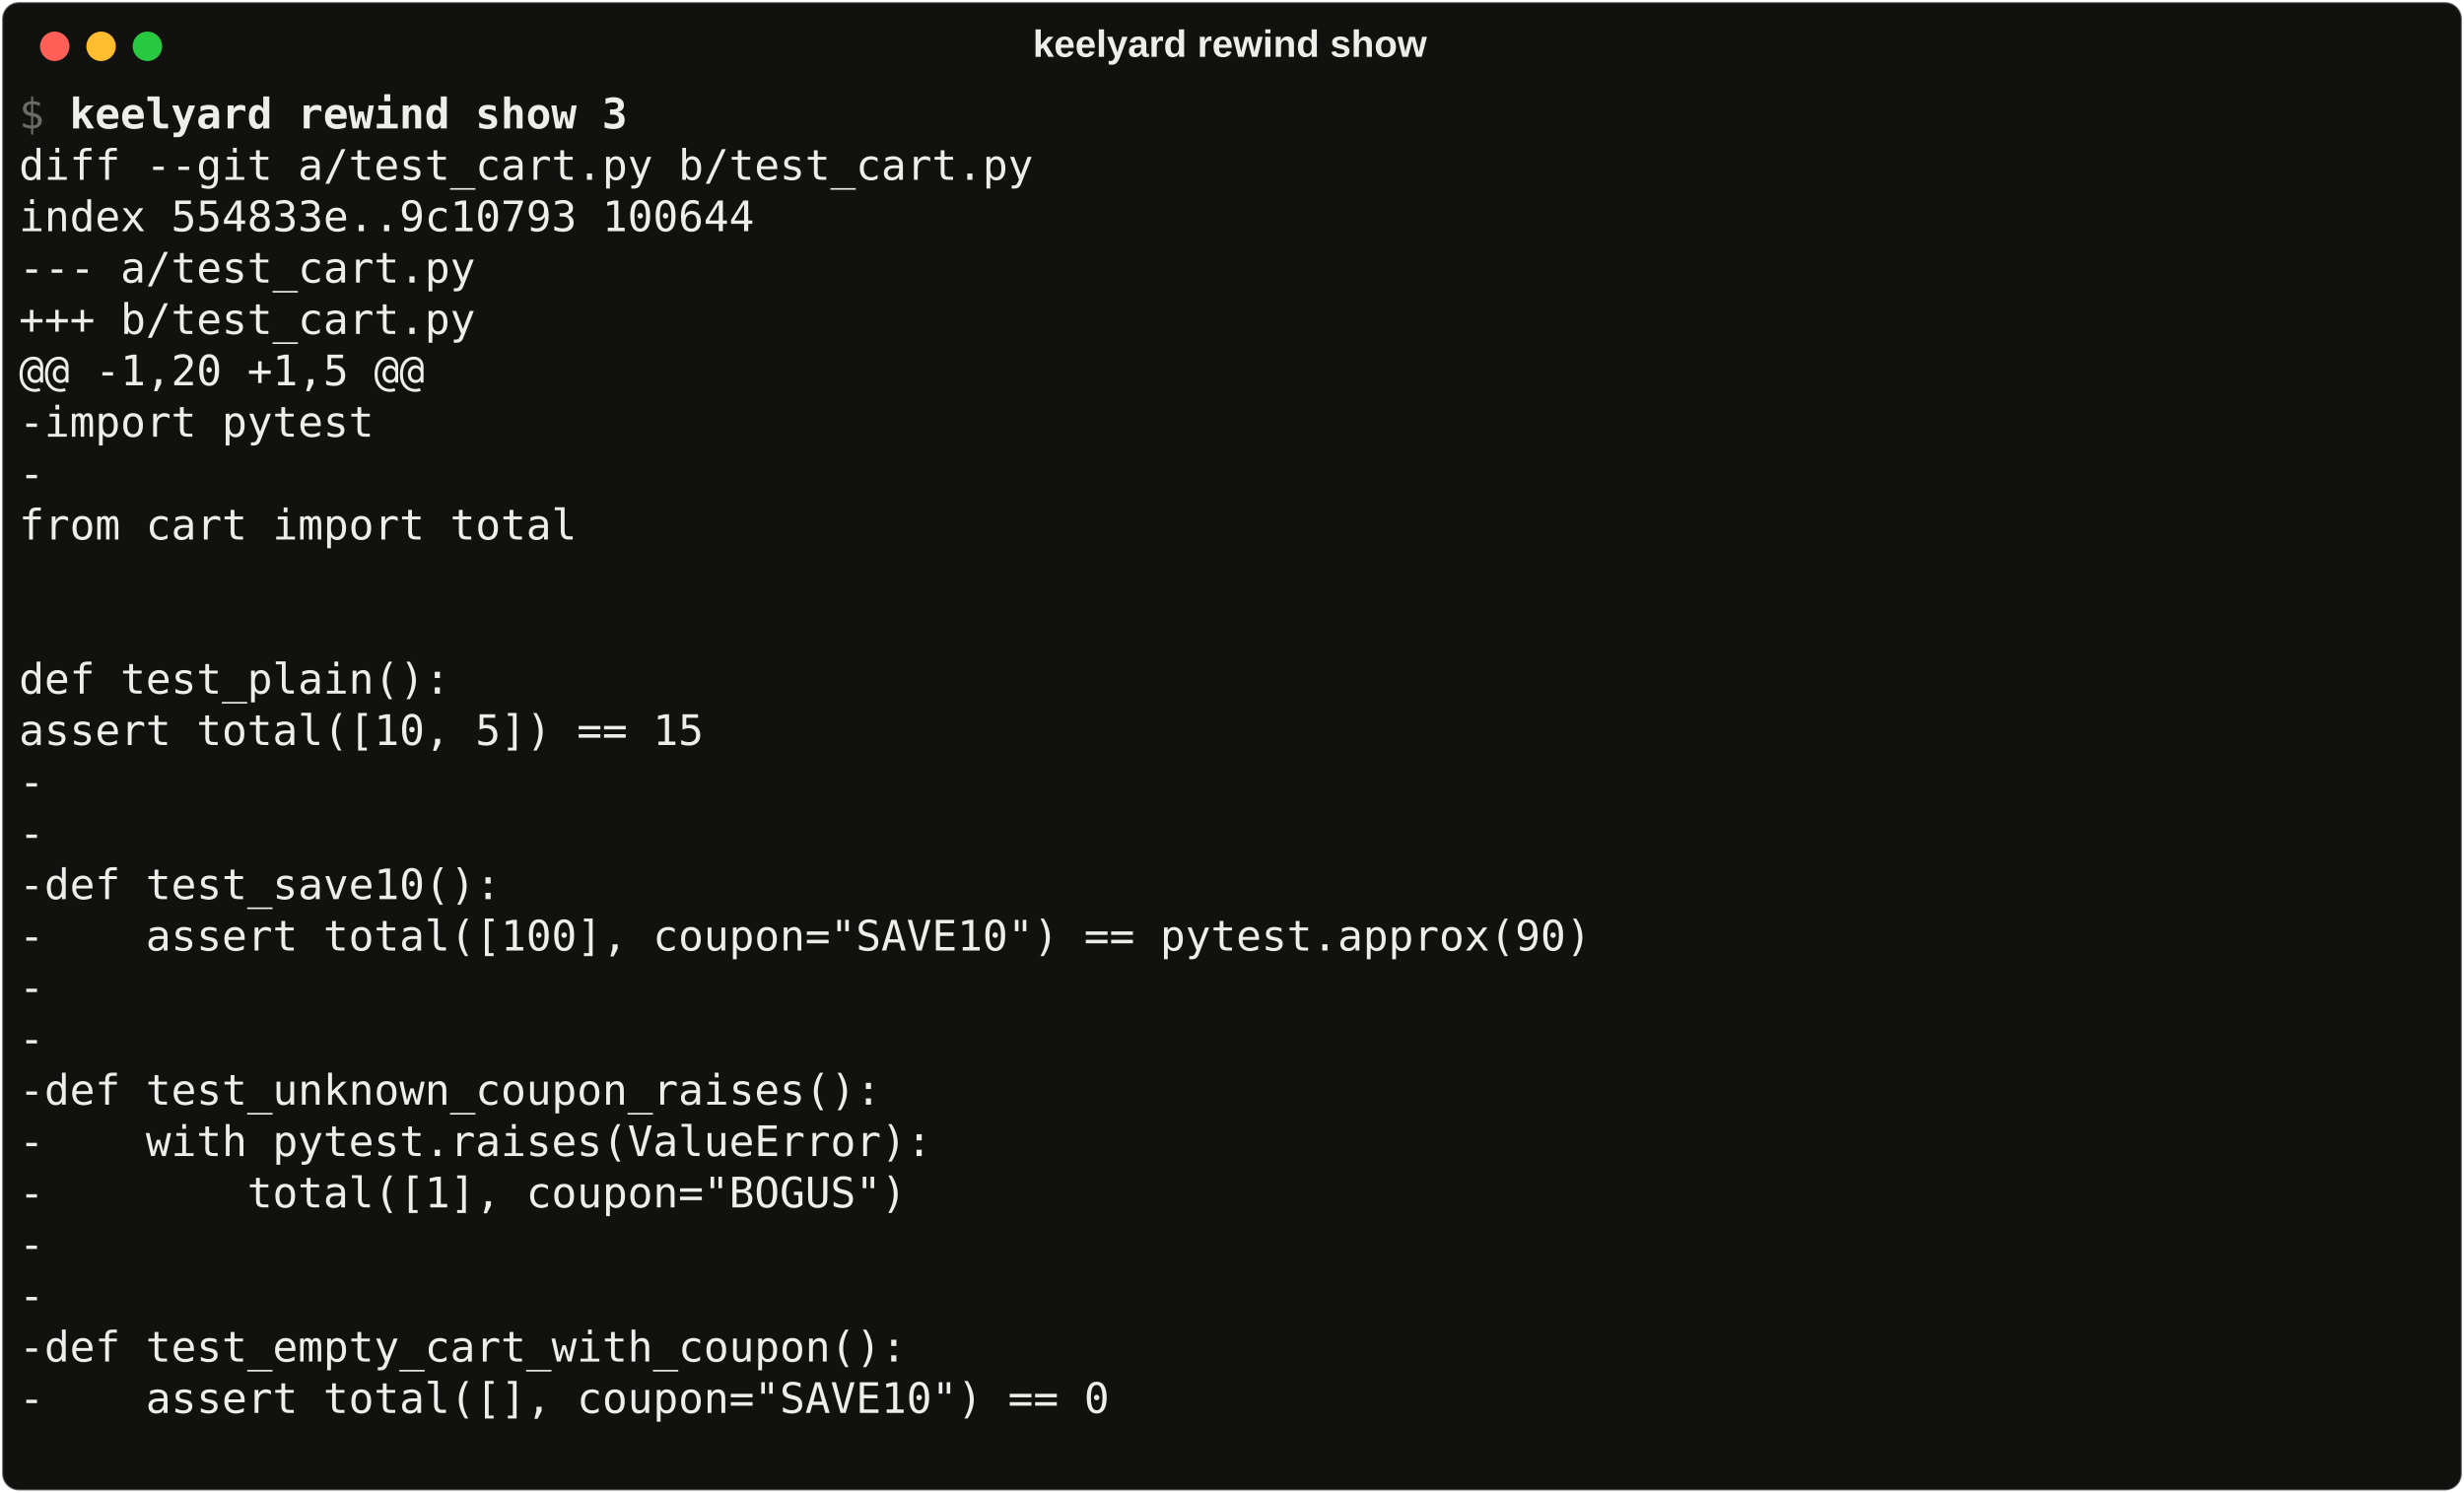
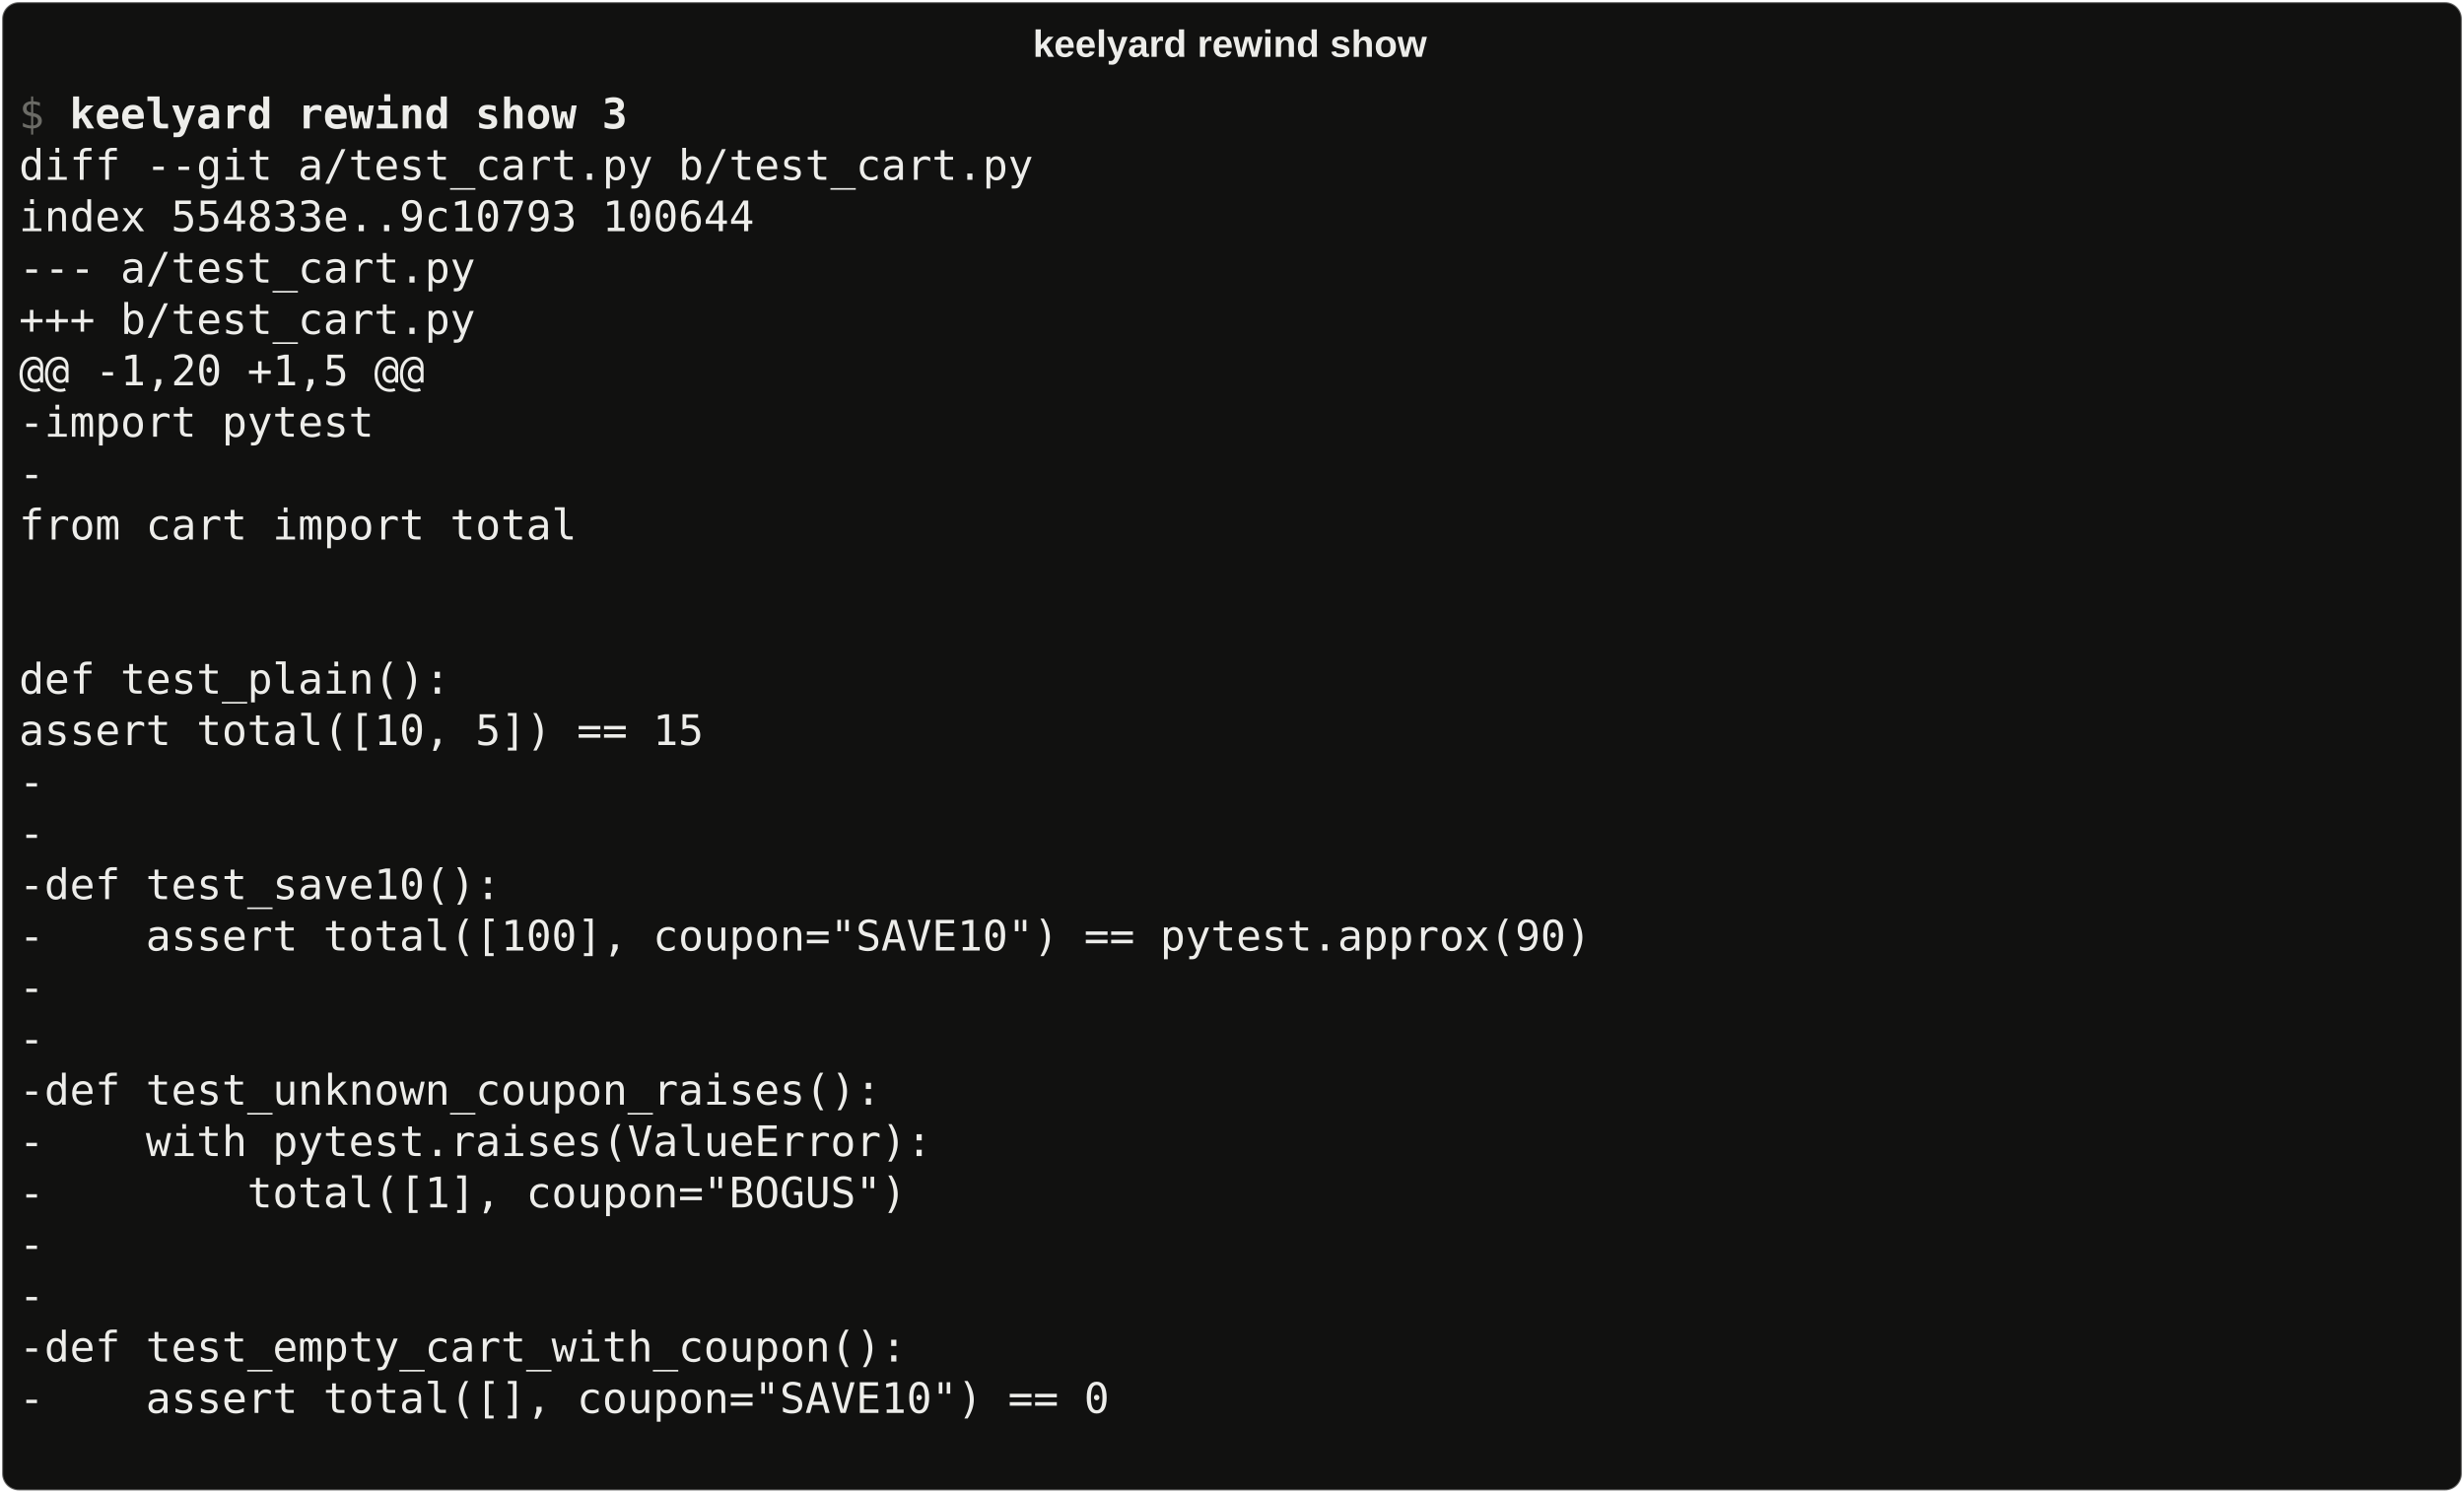
<svg xmlns="http://www.w3.org/2000/svg" width="1170" height="708.8" class="rich-terminal" viewBox="0 0 1170 708.8">
  <style>

    
    

    .terminal-735297392-matrix {
        font-family: Geist Mono, monospace;
        font-size: 20px;
        line-height: 24.4px;
        font-variant-east-asian: full-width;
    }

    .terminal-735297392-title {
        font-size: 18px;
        font-weight: bold;
        font-family: arial;
    }

    .terminal-735297392-r1 { fill: #6b6b66 }
.terminal-735297392-r2 { fill: #ededea;font-weight: bold }
.terminal-735297392-r3 { fill: #ededea }
    </style>
  <defs>
    <clipPath id="terminal-735297392-clip-terminal">
      <rect x="0" y="0" width="1151.0" height="657.8" />
    </clipPath>
    <clipPath id="terminal-735297392-line-0">
      <rect x="0" y="1.5" width="1152" height="24.65" />
    </clipPath>
    <clipPath id="terminal-735297392-line-1">
      <rect x="0" y="25.9" width="1152" height="24.65" />
    </clipPath>
    <clipPath id="terminal-735297392-line-2">
      <rect x="0" y="50.3" width="1152" height="24.65" />
    </clipPath>
    <clipPath id="terminal-735297392-line-3">
      <rect x="0" y="74.7" width="1152" height="24.65" />
    </clipPath>
    <clipPath id="terminal-735297392-line-4">
      <rect x="0" y="99.1" width="1152" height="24.65" />
    </clipPath>
    <clipPath id="terminal-735297392-line-5">
      <rect x="0" y="123.5" width="1152" height="24.65" />
    </clipPath>
    <clipPath id="terminal-735297392-line-6">
      <rect x="0" y="147.9" width="1152" height="24.65" />
    </clipPath>
    <clipPath id="terminal-735297392-line-7">
      <rect x="0" y="172.3" width="1152" height="24.65" />
    </clipPath>
    <clipPath id="terminal-735297392-line-8">
      <rect x="0" y="196.7" width="1152" height="24.65" />
    </clipPath>
    <clipPath id="terminal-735297392-line-9">
      <rect x="0" y="221.1" width="1152" height="24.65" />
    </clipPath>
    <clipPath id="terminal-735297392-line-10">
      <rect x="0" y="245.5" width="1152" height="24.65" />
    </clipPath>
    <clipPath id="terminal-735297392-line-11">
      <rect x="0" y="269.9" width="1152" height="24.65" />
    </clipPath>
    <clipPath id="terminal-735297392-line-12">
      <rect x="0" y="294.3" width="1152" height="24.65" />
    </clipPath>
    <clipPath id="terminal-735297392-line-13">
      <rect x="0" y="318.7" width="1152" height="24.65" />
    </clipPath>
    <clipPath id="terminal-735297392-line-14">
      <rect x="0" y="343.1" width="1152" height="24.65" />
    </clipPath>
    <clipPath id="terminal-735297392-line-15">
      <rect x="0" y="367.5" width="1152" height="24.65" />
    </clipPath>
    <clipPath id="terminal-735297392-line-16">
      <rect x="0" y="391.9" width="1152" height="24.65" />
    </clipPath>
    <clipPath id="terminal-735297392-line-17">
      <rect x="0" y="416.3" width="1152" height="24.65" />
    </clipPath>
    <clipPath id="terminal-735297392-line-18">
      <rect x="0" y="440.7" width="1152" height="24.65" />
    </clipPath>
    <clipPath id="terminal-735297392-line-19">
      <rect x="0" y="465.1" width="1152" height="24.65" />
    </clipPath>
    <clipPath id="terminal-735297392-line-20">
      <rect x="0" y="489.5" width="1152" height="24.65" />
    </clipPath>
    <clipPath id="terminal-735297392-line-21">
      <rect x="0" y="513.9" width="1152" height="24.65" />
    </clipPath>
    <clipPath id="terminal-735297392-line-22">
      <rect x="0" y="538.3" width="1152" height="24.65" />
    </clipPath>
    <clipPath id="terminal-735297392-line-23">
      <rect x="0" y="562.7" width="1152" height="24.65" />
    </clipPath>
    <clipPath id="terminal-735297392-line-24">
      <rect x="0" y="587.1" width="1152" height="24.65" />
    </clipPath>
    <clipPath id="terminal-735297392-line-25">
      <rect x="0" y="611.5" width="1152" height="24.65" />
    </clipPath>
  </defs>
  <rect fill="#111110" stroke="rgba(255,255,255,0.35)" stroke-width="1" x="1" y="1" width="1168" height="706.8" rx="8" />
  <text class="terminal-735297392-title" fill="#ededea" text-anchor="middle" x="584" y="27">keelyard rewind show</text>
  <g transform="translate(26,22)">
-     <circle cx="0" cy="0" r="7" fill="#ff5f57" />
-     <circle cx="22" cy="0" r="7" fill="#febc2e" />
-     <circle cx="44" cy="0" r="7" fill="#28c840" />
-   </g>
+             
+             
+             
+             </g>
  <g transform="translate(9, 41)" clip-path="url(#terminal-735297392-clip-terminal)">
    <g class="terminal-735297392-matrix">
      <text class="terminal-735297392-r1" x="0" y="20" textLength="24" clip-path="url(#terminal-735297392-line-0)">$ </text>
      <text class="terminal-735297392-r2" x="24" y="20" textLength="264" clip-path="url(#terminal-735297392-line-0)">keelyard rewind show 3</text>
      <text class="terminal-735297392-r3" x="1152" y="20" textLength="12" clip-path="url(#terminal-735297392-line-0)">
</text>
      <text class="terminal-735297392-r3" x="0" y="44.4" textLength="480" clip-path="url(#terminal-735297392-line-1)">diff --git a/test_cart.py b/test_cart.py</text>
      <text class="terminal-735297392-r3" x="1152" y="44.4" textLength="12" clip-path="url(#terminal-735297392-line-1)">
</text>
      <text class="terminal-735297392-r3" x="0" y="68.8" textLength="348" clip-path="url(#terminal-735297392-line-2)">index 554833e..9c10793 100644</text>
      <text class="terminal-735297392-r3" x="1152" y="68.8" textLength="12" clip-path="url(#terminal-735297392-line-2)">
</text>
      <text class="terminal-735297392-r3" x="0" y="93.2" textLength="216" clip-path="url(#terminal-735297392-line-3)">--- a/test_cart.py</text>
      <text class="terminal-735297392-r3" x="1152" y="93.2" textLength="12" clip-path="url(#terminal-735297392-line-3)">
</text>
      <text class="terminal-735297392-r3" x="0" y="117.6" textLength="216" clip-path="url(#terminal-735297392-line-4)">+++ b/test_cart.py</text>
      <text class="terminal-735297392-r3" x="1152" y="117.6" textLength="12" clip-path="url(#terminal-735297392-line-4)">
</text>
      <text class="terminal-735297392-r3" x="0" y="142" textLength="192" clip-path="url(#terminal-735297392-line-5)">@@ -1,20 +1,5 @@</text>
      <text class="terminal-735297392-r3" x="1152" y="142" textLength="12" clip-path="url(#terminal-735297392-line-5)">
</text>
      <text class="terminal-735297392-r3" x="0" y="166.4" textLength="168" clip-path="url(#terminal-735297392-line-6)">-import pytest</text>
      <text class="terminal-735297392-r3" x="1152" y="166.4" textLength="12" clip-path="url(#terminal-735297392-line-6)">
</text>
      <text class="terminal-735297392-r3" x="0" y="190.8" textLength="12" clip-path="url(#terminal-735297392-line-7)">-</text>
      <text class="terminal-735297392-r3" x="1152" y="190.8" textLength="12" clip-path="url(#terminal-735297392-line-7)">
</text>
      <text class="terminal-735297392-r3" x="0" y="215.2" textLength="276" clip-path="url(#terminal-735297392-line-8)"> from cart import total</text>
      <text class="terminal-735297392-r3" x="1152" y="215.2" textLength="12" clip-path="url(#terminal-735297392-line-8)">
</text>
      <text class="terminal-735297392-r3" x="1152" y="239.6" textLength="12" clip-path="url(#terminal-735297392-line-9)">
</text>
      <text class="terminal-735297392-r3" x="1152" y="264" textLength="12" clip-path="url(#terminal-735297392-line-10)">
</text>
      <text class="terminal-735297392-r3" x="0" y="288.4" textLength="216" clip-path="url(#terminal-735297392-line-11)"> def test_plain():</text>
      <text class="terminal-735297392-r3" x="1152" y="288.4" textLength="12" clip-path="url(#terminal-735297392-line-11)">
</text>
      <text class="terminal-735297392-r3" x="0" y="312.8" textLength="384" clip-path="url(#terminal-735297392-line-12)">     assert total([10, 5]) == 15</text>
      <text class="terminal-735297392-r3" x="1152" y="312.8" textLength="12" clip-path="url(#terminal-735297392-line-12)">
</text>
      <text class="terminal-735297392-r3" x="0" y="337.2" textLength="12" clip-path="url(#terminal-735297392-line-13)">-</text>
      <text class="terminal-735297392-r3" x="1152" y="337.2" textLength="12" clip-path="url(#terminal-735297392-line-13)">
</text>
      <text class="terminal-735297392-r3" x="0" y="361.6" textLength="12" clip-path="url(#terminal-735297392-line-14)">-</text>
      <text class="terminal-735297392-r3" x="1152" y="361.6" textLength="12" clip-path="url(#terminal-735297392-line-14)">
</text>
      <text class="terminal-735297392-r3" x="0" y="386" textLength="228" clip-path="url(#terminal-735297392-line-15)">-def test_save10():</text>
      <text class="terminal-735297392-r3" x="1152" y="386" textLength="12" clip-path="url(#terminal-735297392-line-15)">
</text>
      <text class="terminal-735297392-r3" x="0" y="410.4" textLength="744" clip-path="url(#terminal-735297392-line-16)">-    assert total([100], coupon="SAVE10") == pytest.approx(90)</text>
      <text class="terminal-735297392-r3" x="1152" y="410.4" textLength="12" clip-path="url(#terminal-735297392-line-16)">
</text>
      <text class="terminal-735297392-r3" x="0" y="434.8" textLength="12" clip-path="url(#terminal-735297392-line-17)">-</text>
      <text class="terminal-735297392-r3" x="1152" y="434.8" textLength="12" clip-path="url(#terminal-735297392-line-17)">
</text>
      <text class="terminal-735297392-r3" x="0" y="459.2" textLength="12" clip-path="url(#terminal-735297392-line-18)">-</text>
      <text class="terminal-735297392-r3" x="1152" y="459.2" textLength="12" clip-path="url(#terminal-735297392-line-18)">
</text>
      <text class="terminal-735297392-r3" x="0" y="483.6" textLength="408" clip-path="url(#terminal-735297392-line-19)">-def test_unknown_coupon_raises():</text>
      <text class="terminal-735297392-r3" x="1152" y="483.6" textLength="12" clip-path="url(#terminal-735297392-line-19)">
</text>
      <text class="terminal-735297392-r3" x="0" y="508" textLength="432" clip-path="url(#terminal-735297392-line-20)">-    with pytest.raises(ValueError):</text>
      <text class="terminal-735297392-r3" x="1152" y="508" textLength="12" clip-path="url(#terminal-735297392-line-20)">
</text>
      <text class="terminal-735297392-r3" x="0" y="532.4" textLength="420" clip-path="url(#terminal-735297392-line-21)">-        total([1], coupon="BOGUS")</text>
      <text class="terminal-735297392-r3" x="1152" y="532.4" textLength="12" clip-path="url(#terminal-735297392-line-21)">
</text>
      <text class="terminal-735297392-r3" x="0" y="556.8" textLength="12" clip-path="url(#terminal-735297392-line-22)">-</text>
      <text class="terminal-735297392-r3" x="1152" y="556.8" textLength="12" clip-path="url(#terminal-735297392-line-22)">
</text>
      <text class="terminal-735297392-r3" x="0" y="581.2" textLength="12" clip-path="url(#terminal-735297392-line-23)">-</text>
      <text class="terminal-735297392-r3" x="1152" y="581.2" textLength="12" clip-path="url(#terminal-735297392-line-23)">
</text>
      <text class="terminal-735297392-r3" x="0" y="605.6" textLength="420" clip-path="url(#terminal-735297392-line-24)">-def test_empty_cart_with_coupon():</text>
      <text class="terminal-735297392-r3" x="1152" y="605.6" textLength="12" clip-path="url(#terminal-735297392-line-24)">
</text>
      <text class="terminal-735297392-r3" x="0" y="630" textLength="516" clip-path="url(#terminal-735297392-line-25)">-    assert total([], coupon="SAVE10") == 0</text>
      <text class="terminal-735297392-r3" x="1152" y="630" textLength="12" clip-path="url(#terminal-735297392-line-25)">
</text>
      <text class="terminal-735297392-r3" x="1152" y="654.4" textLength="12" clip-path="url(#terminal-735297392-line-26)">
</text>
    </g>
  </g>
</svg>
